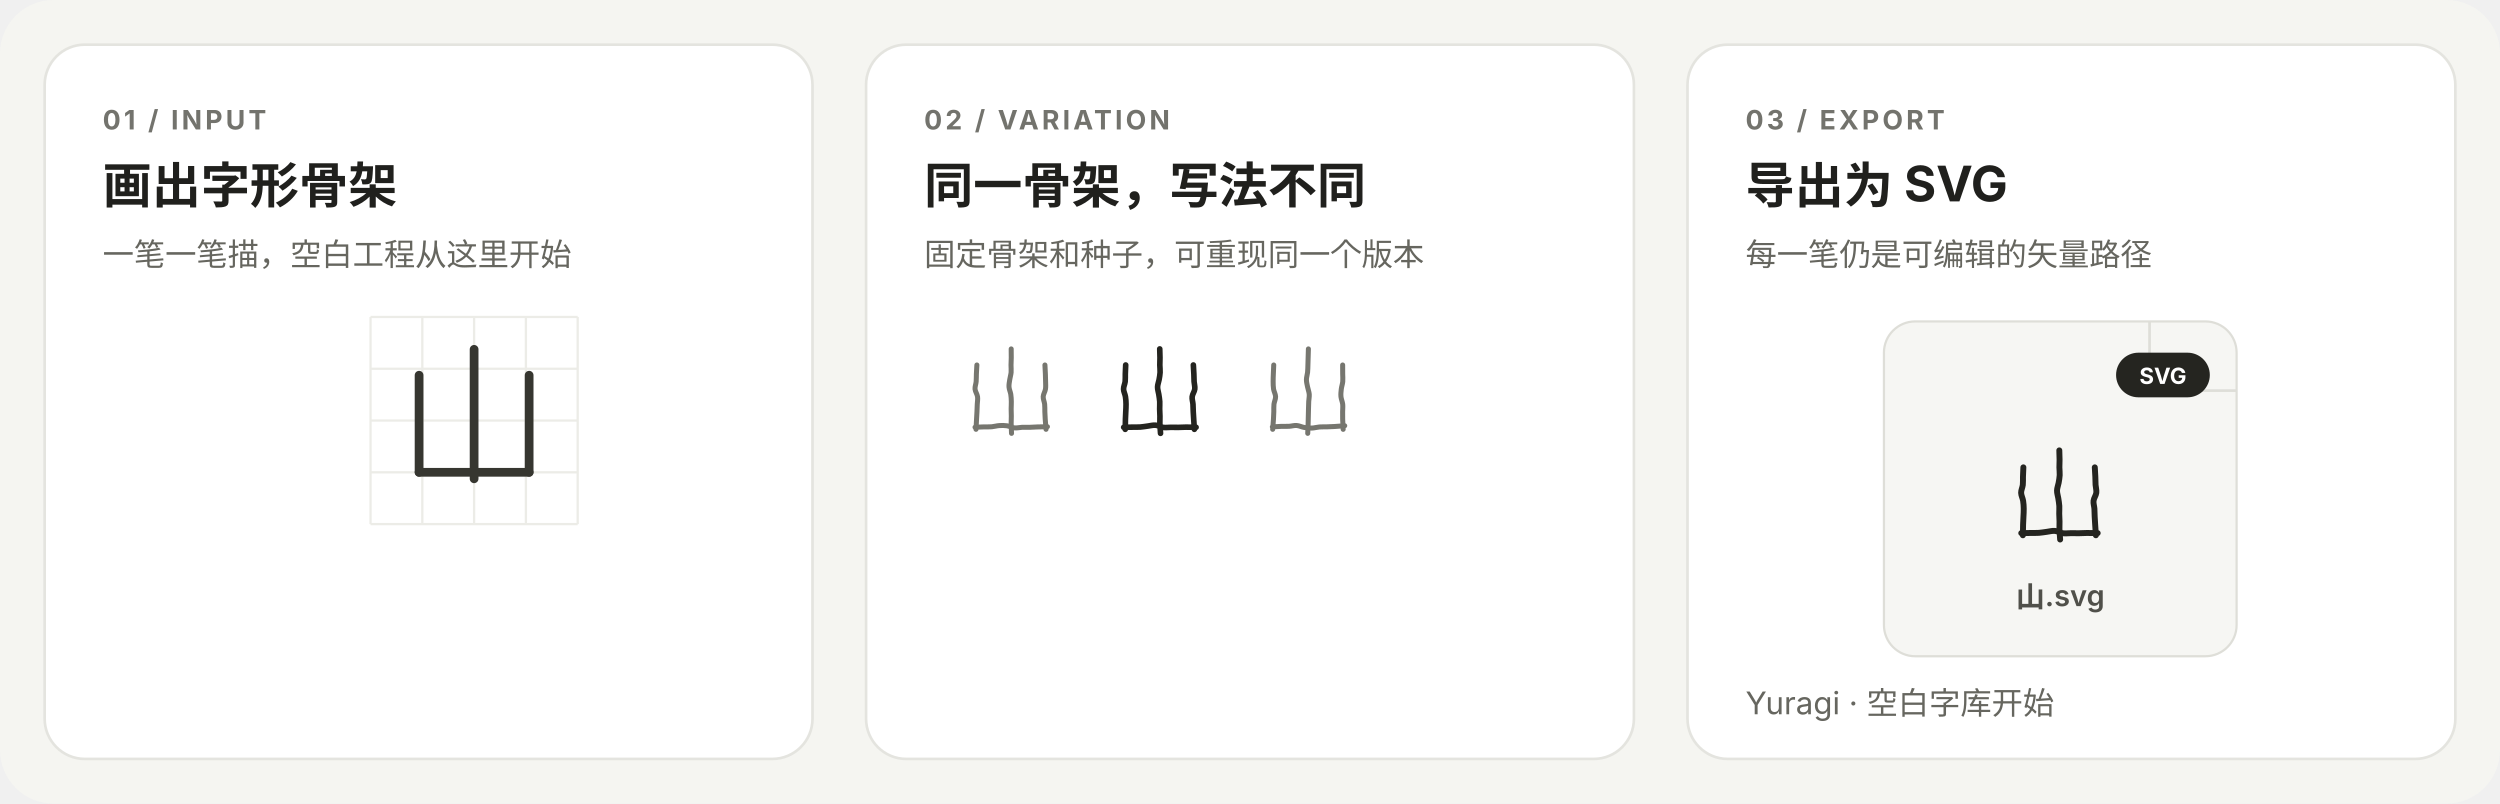
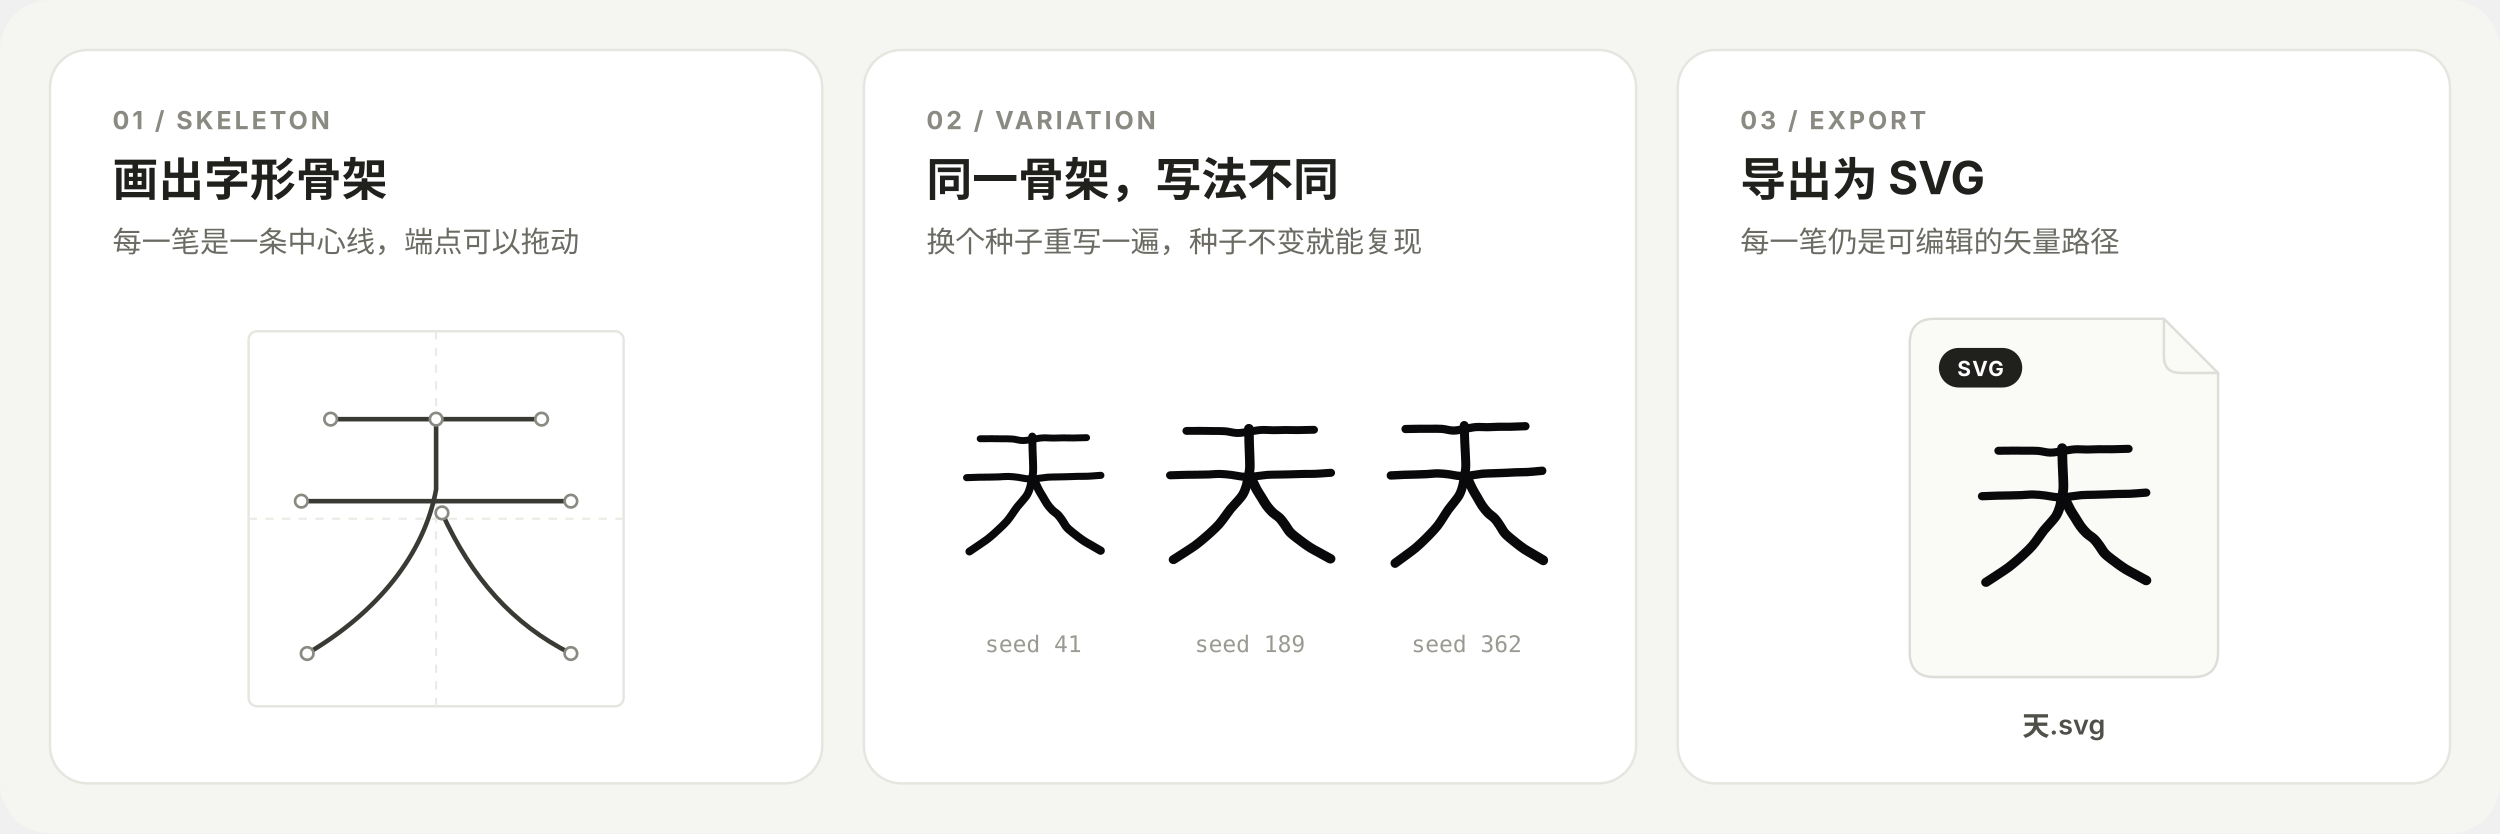
- <svg xmlns="http://www.w3.org/2000/svg" width="1120" height="360" viewBox="0 0 1120 360" role="img" aria-labelledby="title desc">
-   <defs>
-     <style>
-       text { font-family: -apple-system, BlinkMacSystemFont, "Segoe UI", sans-serif; }
-       .card { fill: #fff; stroke: #e4e4df; stroke-width: 1.2; }
-       .eyebrow { fill: #73736d; font-size: 12px; font-weight: 650; letter-spacing: 1.4px; }
-       .heading { fill: #20201d; font-size: 22px; font-weight: 650; }
-       .caption { fill: #66665f; font-size: 14px; }
-       .ink { fill: none; stroke: #24241f; stroke-width: 2.8; stroke-linecap: round; stroke-linejoin: round; }
-       .skeleton { fill: none; stroke: #363630; stroke-width: 2.7; stroke-linecap: round; stroke-linejoin: round; }
-       .secondary { fill: none; stroke: #76766f; stroke-width: 2.5; stroke-linecap: round; stroke-linejoin: round; }
-       .grid { stroke: #ecece7; stroke-width: .7; }
-       .fade-a, .fade-b, .fade-c, .fade-d, .variant-a, .variant-b, .variant-c, .export-card { opacity: 1; }
-       @media (prefers-reduced-motion: no-preference) {
-         .fade-a, .fade-b, .fade-c, .fade-d, .variant-a, .variant-b, .variant-c, .export-card { opacity: 0; animation-duration: 10s; animation-timing-function: cubic-bezier(.23,1,.32,1); animation-iteration-count: infinite; }
-         .fade-a { animation-name: strokeA; }
-         .fade-b { animation-name: strokeB; }
-         .fade-c { animation-name: strokeC; }
-         .fade-d { animation-name: strokeD; }
-         .variant-a { animation-name: variantA; }
-         .variant-b { animation-name: variantB; }
-         .variant-c { animation-name: variantC; }
-         .export-card { animation-name: exportIn; }
-         @keyframes strokeA { 0%, 2% { opacity: 0; } 6%, 72% { opacity: 1; } 86%, 100% { opacity: 0; } }
-         @keyframes strokeB { 0%, 8% { opacity: 0; } 12%, 72% { opacity: 1; } 86%, 100% { opacity: 0; } }
-         @keyframes strokeC { 0%, 14% { opacity: 0; } 18%, 72% { opacity: 1; } 86%, 100% { opacity: 0; } }
-         @keyframes strokeD { 0%, 20% { opacity: 0; } 24%, 72% { opacity: 1; } 86%, 100% { opacity: 0; } }
-         @keyframes variantA { 0%, 31% { opacity: 0; } 36%, 72% { opacity: 1; } 86%, 100% { opacity: 0; } }
-         @keyframes variantB { 0%, 38% { opacity: 0; } 43%, 72% { opacity: 1; } 86%, 100% { opacity: 0; } }
-         @keyframes variantC { 0%, 45% { opacity: 0; } 50%, 72% { opacity: 1; } 86%, 100% { opacity: 0; } }
-         @keyframes exportIn { 0%, 57% { opacity: 0; } 63%, 72% { opacity: 1; } 86%, 100% { opacity: 0; } }
-       }
-     </style>
-   </defs>
-   <rect width="1120" height="360" rx="24" fill="#f5f5f1" />
-   <rect class="card" x="20" y="20" width="344" height="320" rx="18" />
-   <rect class="card" x="388" y="20" width="344" height="320" rx="18" />
-   <rect class="card" x="756" y="20" width="344" height="320" rx="18" />
-   <text class="eyebrow" x="46" y="58">01 / INPUT</text>
-   <text class="heading" x="46" y="91">画出字形骨架</text>
-   <text class="caption" x="46" y="119">一笔一笔描，空白工程从这里开始</text>
-   <g transform="translate(166 142) scale(1.45)">
-     <path class="grid" d="M0 0H64M0 16H64M0 32H64M0 48H64M0 64H64M0 0V64M16 0V64M32 0V64M48 0V64M64 0V64" />
-     <path class="skeleton fade-a" d="M15 18V48" />
-     <path class="skeleton fade-b" d="M32 10V50" />
-     <path class="skeleton fade-c" d="M49 18V48" />
-     <path class="skeleton fade-d" d="M15 48H49" />
-   </g>
-   <text class="eyebrow" x="414" y="58">02 / VARIATION</text>
-   <text class="heading" x="414" y="91">同一骨架，写法不同</text>
-   <text class="caption" x="414" y="119">固定骨架和种子，可重现同一个版本</text>
-   <g transform="translate(424 148) scale(.9)">
-     <g class="variant-a" transform="translate(0 0)">
-       <path class="secondary" d="M15.16 17.24C15.15 17.35 15.15 17.35 15.11 18C15.07 18.75 14.96 20.5 14.91 21.75C14.85 23 14.91 24.25 14.8 25.5C14.69 26.75 14.13 28 14.24 29.25C14.36 30.5 15.3 31.75 15.48 33C15.67 34.25 15.4 35.5 15.35 36.75C15.3 38 15.26 39.25 15.2 40.5C15.14 41.75 15.06 43 14.99 44.25C14.92 45.5 14.83 47.16 14.79 48C14.75 48.84 14.73 49.05 14.72 49.26M32.24 9.24C32.24 9.35 32.24 9.35 32.24 10C32.25 10.73 32.29 12.42 32.27 13.64C32.26 14.85 32.16 16.06 32.15 17.27C32.14 18.48 32.3 19.7 32.2 20.91C32.09 22.12 31.69 23.33 31.51 24.55C31.34 25.76 31.06 26.97 31.15 28.18C31.23 29.39 31.83 30.61 32.03 31.82C32.22 33.03 32.27 34.24 32.3 35.45C32.33 36.67 32.22 37.88 32.22 39.09C32.22 40.3 32.3 41.52 32.3 42.73C32.3 43.94 32.21 45.15 32.22 46.36C32.23 47.58 32.32 49.18 32.35 50C32.38 50.82 32.39 51.05 32.4 51.27M49.03 17.24C49.04 17.35 49.04 17.35 49.07 18C49.11 18.75 49.21 20.5 49.26 21.75C49.3 23 49.35 24.25 49.36 25.5C49.37 26.75 49.5 28 49.3 29.25C49.1 30.5 48.24 31.75 48.17 33C48.1 34.25 48.75 35.5 48.89 36.75C49.03 38 48.94 39.25 48.99 40.5C49.04 41.75 49.1 43 49.18 44.25C49.26 45.5 49.41 47.16 49.48 48C49.54 48.84 49.56 49.05 49.58 49.26M14.24 48.22C14.35 48.21 14.35 48.21 15 48.19C15.76 48.16 17.52 48.09 18.78 48.05C20.04 48.02 21.3 48.1 22.56 47.99C23.81 47.88 25.07 47.48 26.33 47.4C27.59 47.32 28.85 47.31 30.11 47.5C31.37 47.69 32.63 48.42 33.89 48.55C35.15 48.68 36.41 48.31 37.67 48.26C38.93 48.21 40.19 48.29 41.44 48.26C42.7 48.23 43.96 48.13 45.22 48.08C46.48 48.04 48.16 48.01 49 47.99C49.84 47.97 50.06 47.97 50.27 47.96" />
+ <svg xmlns="http://www.w3.org/2000/svg" width="1200" height="400" viewBox="0 0 1200 400" role="img" aria-labelledby="title desc">
+   <style>
+     text { font-family: -apple-system, BlinkMacSystemFont, "Segoe UI", "PingFang SC", "Noto Sans SC", sans-serif; }
+     .card { fill: #fff; stroke: #e6e6e0; stroke-width: 1.2; }
+     .eyebrow { fill: #8a8a82; font-size: 12px; font-weight: 650; letter-spacing: 1.4px; }
+     .heading { fill: #20201d; font-size: 22px; font-weight: 650; }
+     .caption { fill: #6b6b64; font-size: 14px; }
+     .mono { fill: #9a9a92; stroke: none; font-size: 11px; font-family: ui-monospace, SFMono-Regular, Menlo, monospace; }
+     .file { fill: #50504a; font-size: 13px; font-weight: 600; }
+ .qs0{stroke-dasharray:38.44 50.44;animation:qs0k 10601ms linear infinite}@keyframes qs0k{0%,0.000%{stroke-dashoffset:44.44;animation-timing-function:cubic-bezier(0.455, 0.03, 0.515, 0.955)}1.426%,100%{stroke-dashoffset:0}}
+ .qs1{stroke-dasharray:48.84 60.84;animation:qs1k 10601ms linear infinite}@keyframes qs1k{0%,1.945%{stroke-dashoffset:54.84;animation-timing-function:cubic-bezier(0.455, 0.03, 0.515, 0.955)}3.768%,100%{stroke-dashoffset:0}}
+ .qs2{stroke-dasharray:51.68 63.68;animation:qs2k 10601ms linear infinite}@keyframes qs2k{0%,4.286%{stroke-dashoffset:57.68;animation-timing-function:cubic-bezier(0.455, 0.03, 0.515, 0.955)}6.217%,100%{stroke-dashoffset:0}}
+ .qs3{stroke-dasharray:35.56 47.56;animation:qs3k 10601ms linear infinite}@keyframes qs3k{0%,6.736%{stroke-dashoffset:41.56;animation-timing-function:cubic-bezier(0.455, 0.03, 0.515, 0.955)}8.052%,100%{stroke-dashoffset:0}}
+ .qs4{stroke-dasharray:40.79 52.79;animation:qs4k 10601ms linear infinite}@keyframes qs4k{0%,12.769%{stroke-dashoffset:46.79;animation-timing-function:cubic-bezier(0.455, 0.03, 0.515, 0.955)}14.285%,100%{stroke-dashoffset:0}}
+ .qs5{stroke-dasharray:51.18 63.18;animation:qs5k 10601ms linear infinite}@keyframes qs5k{0%,14.804%{stroke-dashoffset:57.18;animation-timing-function:cubic-bezier(0.455, 0.03, 0.515, 0.955)}16.715%,100%{stroke-dashoffset:0}}
+ .qs6{stroke-dasharray:54.05 66.05;animation:qs6k 10601ms linear infinite}@keyframes qs6k{0%,17.234%{stroke-dashoffset:60.05;animation-timing-function:cubic-bezier(0.455, 0.03, 0.515, 0.955)}19.255%,100%{stroke-dashoffset:0}}
+ .qs7{stroke-dasharray:37.96 49.96;animation:qs7k 10601ms linear infinite}@keyframes qs7k{0%,19.774%{stroke-dashoffset:43.96;animation-timing-function:cubic-bezier(0.455, 0.03, 0.515, 0.955)}21.182%,100%{stroke-dashoffset:0}}
+ .qs8{stroke-dasharray:40.79 52.79;animation:qs8k 10601ms linear infinite}@keyframes qs8k{0%,23.446%{stroke-dashoffset:46.79;animation-timing-function:cubic-bezier(0.455, 0.03, 0.515, 0.955)}24.962%,100%{stroke-dashoffset:0}}
+ .qs9{stroke-dasharray:51.18 63.18;animation:qs9k 10601ms linear infinite}@keyframes qs9k{0%,25.480%{stroke-dashoffset:57.18;animation-timing-function:cubic-bezier(0.455, 0.03, 0.515, 0.955)}27.392%,100%{stroke-dashoffset:0}}
+ .qs10{stroke-dasharray:54.05 66.05;animation:qs10k 10601ms linear infinite}@keyframes qs10k{0%,27.911%{stroke-dashoffset:60.05;animation-timing-function:cubic-bezier(0.455, 0.03, 0.515, 0.955)}29.932%,100%{stroke-dashoffset:0}}
+ .qs11{stroke-dasharray:37.96 49.96;animation:qs11k 10601ms linear infinite}@keyframes qs11k{0%,30.451%{stroke-dashoffset:43.96;animation-timing-function:cubic-bezier(0.455, 0.03, 0.515, 0.955)}31.858%,100%{stroke-dashoffset:0}}
+ .qs12{stroke-dasharray:40.79 52.79;animation:qs12k 10601ms linear infinite}@keyframes qs12k{0%,34.122%{stroke-dashoffset:46.79;animation-timing-function:cubic-bezier(0.455, 0.03, 0.515, 0.955)}35.638%,100%{stroke-dashoffset:0}}
+ .qs13{stroke-dasharray:51.18 63.18;animation:qs13k 10601ms linear infinite}@keyframes qs13k{0%,36.157%{stroke-dashoffset:57.18;animation-timing-function:cubic-bezier(0.455, 0.03, 0.515, 0.955)}38.069%,100%{stroke-dashoffset:0}}
+ .qs14{stroke-dasharray:54.05 66.05;animation:qs14k 10601ms linear infinite}@keyframes qs14k{0%,38.587%{stroke-dashoffset:60.05;animation-timing-function:cubic-bezier(0.455, 0.03, 0.515, 0.955)}40.609%,100%{stroke-dashoffset:0}}
+ .qs15{stroke-dasharray:37.96 49.96;animation:qs15k 10601ms linear infinite}@keyframes qs15k{0%,41.127%{stroke-dashoffset:43.96;animation-timing-function:cubic-bezier(0.455, 0.03, 0.515, 0.955)}42.535%,100%{stroke-dashoffset:0}}
+ .qs16{stroke-dasharray:40.79 52.79;animation:qs16k 10601ms linear infinite}@keyframes qs16k{0%,50.082%{stroke-dashoffset:46.79;animation-timing-function:cubic-bezier(0.455, 0.03, 0.515, 0.955)}51.597%,100%{stroke-dashoffset:0}}
+ .qs17{stroke-dasharray:51.18 63.18;animation:qs17k 10601ms linear infinite}@keyframes qs17k{0%,52.116%{stroke-dashoffset:57.18;animation-timing-function:cubic-bezier(0.455, 0.03, 0.515, 0.955)}54.028%,100%{stroke-dashoffset:0}}
+ .qs18{stroke-dasharray:54.05 66.05;animation:qs18k 10601ms linear infinite}@keyframes qs18k{0%,54.547%{stroke-dashoffset:60.05;animation-timing-function:cubic-bezier(0.455, 0.03, 0.515, 0.955)}56.568%,100%{stroke-dashoffset:0}}
+ .qs19{stroke-dasharray:37.96 49.96;animation:qs19k 10601ms linear infinite}@keyframes qs19k{0%,57.087%{stroke-dashoffset:43.96;animation-timing-function:cubic-bezier(0.455, 0.03, 0.515, 0.955)}58.494%,100%{stroke-dashoffset:0}}
+ .qr0{animation:qr0k 10601ms linear infinite}@keyframes qr0k{0%,0.000%{opacity:0;animation-timing-function:ease-out}1.887%,100%{opacity:1}}
+ .qr1{animation:qr1k 10601ms linear infinite}@keyframes qr1k{0%,0.294%{opacity:0;animation-timing-function:ease-out}2.181%,100%{opacity:1}}
+ .qr2{animation:qr2k 10601ms linear infinite}@keyframes qr2k{0%,1.945%{opacity:0;animation-timing-function:ease-out}3.832%,100%{opacity:1}}
+ .qr3{animation:qr3k 10601ms linear infinite}@keyframes qr3k{0%,2.636%{opacity:0;animation-timing-function:ease-out}4.522%,100%{opacity:1}}
+ .qr4{animation:qr4k 10601ms linear infinite}@keyframes qr4k{0%,4.286%{opacity:0;animation-timing-function:ease-out}6.173%,100%{opacity:1}}
+ .qr5{animation:qr5k 10601ms linear infinite}@keyframes qr5k{0%,5.085%{opacity:0;animation-timing-function:ease-out}6.972%,100%{opacity:1}}
+ .qr6{animation:qr6k 10601ms linear infinite}@keyframes qr6k{0%,6.736%{opacity:0;animation-timing-function:ease-out}8.622%,100%{opacity:1}}
+ .qr7{animation:qr7k 10601ms linear infinite}@keyframes qr7k{0%,6.920%{opacity:0;animation-timing-function:ease-out}8.807%,100%{opacity:1}}
+ .qr8{animation:qr8k 10601ms linear infinite}@keyframes qr8k{0%,47.252%{opacity:0;animation-timing-function:ease-out}50.270%,100%{opacity:1}}
+ .qlive{animation:qlivek 10601ms linear infinite}@keyframes qlivek{0%,88.680%{opacity:1}95.283%,100%{opacity:0}}
+ @media (prefers-reduced-motion:reduce){.qlive,.qlive *{animation:none!important;stroke-dasharray:none!important}}
+   </style>
+   <rect width="1200" height="400" rx="24" fill="#f5f5f1" />
+   <rect class="card" x="24.00" y="24" width="370.67" height="352" rx="18" />
+   <text class="eyebrow" x="54.00" y="62">01 / SKELETON</text>
+   <text class="heading" x="54.00" y="94">画出字形骨架</text>
+   <text class="caption" x="54.00" y="121">每一笔是一条中心线，端点可以拖动</text>
+   <rect class="card" x="414.67" y="24" width="370.67" height="352" rx="18" />
+   <text class="eyebrow" x="444.67" y="62">02 / VARIATION</text>
+   <text class="heading" x="444.67" y="94">同一骨架，写法不同</text>
+   <text class="caption" x="444.67" y="121">换个种子重写一遍，种子不变就能复现</text>
+   <rect class="card" x="805.33" y="24" width="370.67" height="352" rx="18" />
+   <text class="eyebrow" x="835.33" y="62">03 / EXPORT</text>
+   <text class="heading" x="835.33" y="94">导出为 SVG</text>
+   <text class="caption" x="835.33" y="121">每一笔仍是可编辑的矢量路径</text>
+   <rect x="119.33" y="159.00" width="180" height="180" rx="4" fill="none" stroke="#e6e6e0" stroke-width="1.2" />
+   <path d="M209.33 159.00 v180 M119.33 249.00 h180" stroke="#ebebe5" stroke-width="1" stroke-dasharray="4 4" />
+   <g class="qlive" transform="translate(119.33 159.00) scale(2.8125)">
+     <g fill="none" stroke="#3a3a35" stroke-width="0.782" stroke-linecap="round" stroke-linejoin="round">
+       <path class="qs0" d="M14 15 H50" />
+       <path class="qs1" d="M9 29 H55" />
+       <path class="qs2" d="M32 15 V27 C30 38 22 48 10 55" />
+       <path class="qs3" d="M33 31 C38 42 45 50 55 55" />
    </g>
-     <g class="variant-b" transform="translate(74 0)">
-       <path class="ink" d="M15.23 17.24C15.23 17.35 15.23 17.35 15.2 18C15.17 18.75 15.08 20.5 15.04 21.75C15 23 15.11 24.25 14.97 25.5C14.82 26.75 14.15 28 14.17 29.25C14.2 30.5 14.91 31.75 15.11 33C15.32 34.25 15.38 35.5 15.4 36.75C15.43 38 15.32 39.25 15.27 40.5C15.22 41.75 15.14 43 15.1 44.25C15.06 45.5 15.04 47.16 15.03 48C15.01 48.84 15 49.06 15 49.27M32.18 9.24C32.19 9.35 32.19 9.35 32.2 10C32.22 10.73 32.3 12.42 32.3 13.64C32.31 14.85 32.21 16.06 32.22 17.27C32.23 18.48 32.42 19.7 32.36 20.91C32.3 22.12 32.07 23.33 31.86 24.55C31.65 25.76 31.12 26.97 31.1 28.18C31.07 29.39 31.52 30.61 31.7 31.82C31.88 33.03 32.1 34.24 32.18 35.45C32.25 36.67 32.12 37.88 32.14 39.09C32.15 40.3 32.26 41.52 32.28 42.73C32.3 43.94 32.21 45.15 32.24 46.36C32.28 47.58 32.43 49.18 32.48 50C32.54 50.82 32.55 51.05 32.57 51.26M48.91 17.24C48.92 17.35 48.92 17.35 48.96 18C49 18.75 49.11 20.5 49.17 21.75C49.22 23 49.21 24.25 49.28 25.5C49.36 26.75 49.78 28 49.62 29.25C49.46 30.5 48.48 31.75 48.33 33C48.18 34.25 48.64 35.5 48.73 36.75C48.81 38 48.8 39.25 48.86 40.5C48.92 41.75 49.01 43 49.09 44.25C49.16 45.5 49.28 47.16 49.34 48C49.4 48.84 49.41 49.05 49.42 49.26M14.24 48.25C14.35 48.25 14.35 48.25 15 48.24C15.76 48.23 17.52 48.2 18.78 48.18C20.04 48.16 21.3 48.21 22.56 48.12C23.81 48.03 25.07 47.79 26.33 47.63C27.59 47.48 28.85 47.09 30.11 47.2C31.37 47.32 32.63 48.13 33.89 48.31C35.15 48.48 36.41 48.27 37.67 48.27C38.93 48.27 40.19 48.31 41.44 48.3C42.7 48.28 43.96 48.19 45.22 48.18C46.48 48.17 48.16 48.22 49 48.23C49.84 48.24 50.06 48.24 50.27 48.24" />
-     </g>
-     <g class="variant-c" transform="translate(148 0)">
-       <path class="secondary" d="M14.92 17.24C14.92 17.35 14.92 17.35 14.89 18C14.86 18.75 14.77 20.5 14.73 21.75C14.68 23 14.61 24.25 14.63 25.5C14.65 26.75 14.64 28 14.84 29.25C15.04 30.5 15.81 31.75 15.85 33C15.88 34.25 15.19 35.5 15.04 36.75C14.89 38 15 39.25 14.96 40.5C14.92 41.75 14.87 43 14.79 44.25C14.71 45.5 14.56 47.16 14.5 48C14.43 48.84 14.42 49.05 14.4 49.26M32.18 9.24C32.18 9.35 32.18 9.35 32.16 10C32.14 10.73 32.09 12.42 32.05 13.64C32.01 14.85 31.98 16.06 31.94 17.27C31.89 18.48 31.9 19.7 31.77 20.91C31.65 22.12 31.2 23.33 31.2 24.55C31.2 25.76 31.53 26.97 31.77 28.18C32 29.39 32.5 30.61 32.6 31.82C32.69 33.03 32.4 34.24 32.34 35.45C32.28 36.67 32.26 37.88 32.23 39.09C32.2 40.3 32.17 41.52 32.14 42.73C32.11 43.94 32.09 45.15 32.05 46.36C32.01 47.58 31.93 49.18 31.9 50C31.87 50.82 31.86 51.05 31.85 51.27M49.23 17.24C49.23 17.35 49.23 17.35 49.23 18C49.23 18.75 49.24 20.5 49.25 21.75C49.26 23 49.4 24.25 49.28 25.5C49.16 26.75 48.69 28 48.55 29.25C48.4 30.5 48.27 31.75 48.39 33C48.51 34.25 49.11 35.5 49.25 36.75C49.39 38 49.22 39.25 49.22 40.5C49.22 41.75 49.21 43 49.24 44.25C49.28 45.5 49.39 47.16 49.43 48C49.47 48.84 49.48 49.05 49.49 49.27M14.24 48.02C14.35 48.02 14.35 48.02 15 47.99C15.76 47.95 17.52 47.83 18.78 47.79C20.04 47.75 21.3 47.83 22.56 47.76C23.81 47.69 25.07 47.26 26.33 47.36C27.59 47.45 28.85 48.12 30.11 48.33C31.37 48.55 32.63 48.68 33.89 48.64C35.15 48.6 36.41 48.19 37.67 48.09C38.93 47.99 40.19 48.06 41.44 48.02C42.7 47.98 43.96 47.94 45.22 47.86C46.48 47.79 48.16 47.64 49 47.58C49.84 47.51 50.05 47.5 50.26 47.48" />
+     <g fill="#fff" stroke="#8a8a82" stroke-width="0.462">
+       <circle class="qr0" cx="14.00" cy="15.00" r="1.07" />
+       <circle class="qr1" cx="50.00" cy="15.00" r="1.07" />
+       <circle class="qr2" cx="9.00" cy="29.00" r="1.07" />
+       <circle class="qr3" cx="55.00" cy="29.00" r="1.07" />
+       <circle class="qr4" cx="32.00" cy="15.00" r="1.07" />
+       <circle class="qr5" cx="10.00" cy="55.00" r="1.07" />
+       <circle class="qr6" cx="33.00" cy="31.00" r="1.07" />
+       <circle class="qr7" cx="55.00" cy="55.00" r="1.07" />
    </g>
  </g>
-   <text class="eyebrow" x="782" y="58">03 / EXPORT</text>
-   <text class="heading" x="782" y="91">导出为 SVG</text>
-   <text class="caption" x="782" y="119">每一笔仍是可编辑的矢量路径</text>
-   <g class="export-card" transform="translate(844 144)">
-     <rect x="0" y="0" width="158" height="150" rx="14" fill="#f6f6f3" stroke="#deded8" />
-     <path d="M119 0V31H158" fill="none" stroke="#deded8" stroke-width="1.2" />
-     <rect x="104" y="14" width="42" height="20" rx="10" fill="#252520" />
-     <text x="125" y="28" text-anchor="middle" font-size="10" font-weight="700" fill="#fff">SVG</text>
-     <g transform="translate(48 49) scale(.95)">
-       <path class="ink" d="M15.23 17.24C15.23 17.35 15.23 17.35 15.2 18C15.17 18.75 15.08 20.5 15.04 21.75C15 23 15.11 24.25 14.97 25.5C14.82 26.75 14.15 28 14.17 29.25C14.2 30.5 14.91 31.75 15.11 33C15.32 34.25 15.38 35.5 15.4 36.75C15.43 38 15.32 39.25 15.27 40.5C15.22 41.75 15.14 43 15.1 44.25C15.06 45.5 15.04 47.16 15.03 48C15.01 48.84 15 49.06 15 49.27M32.18 9.24C32.19 9.35 32.19 9.35 32.2 10C32.22 10.73 32.3 12.42 32.3 13.64C32.31 14.85 32.21 16.06 32.22 17.27C32.23 18.48 32.42 19.7 32.36 20.91C32.3 22.12 32.07 23.33 31.86 24.55C31.65 25.76 31.12 26.97 31.1 28.18C31.07 29.39 31.52 30.61 31.7 31.82C31.88 33.03 32.1 34.24 32.18 35.45C32.25 36.67 32.12 37.88 32.14 39.09C32.15 40.3 32.26 41.52 32.28 42.73C32.3 43.94 32.21 45.15 32.24 46.36C32.28 47.58 32.43 49.18 32.48 50C32.54 50.82 32.55 51.05 32.57 51.26M48.91 17.24C48.92 17.35 48.92 17.35 48.96 18C49 18.75 49.11 20.5 49.17 21.75C49.22 23 49.21 24.25 49.28 25.5C49.36 26.75 49.78 28 49.62 29.25C49.46 30.5 48.48 31.75 48.33 33C48.18 34.25 48.64 35.5 48.73 36.75C48.81 38 48.8 39.25 48.86 40.5C48.92 41.75 49.01 43 49.09 44.25C49.16 45.5 49.28 47.16 49.34 48C49.4 48.84 49.41 49.05 49.42 49.26M14.24 48.25C14.35 48.25 14.35 48.25 15 48.24C15.76 48.23 17.52 48.2 18.78 48.18C20.04 48.16 21.3 48.21 22.56 48.12C23.81 48.03 25.07 47.79 26.33 47.63C27.59 47.48 28.85 47.09 30.11 47.2C31.37 47.32 32.63 48.13 33.89 48.31C35.15 48.48 36.41 48.27 37.67 48.27C38.93 48.27 40.19 48.31 41.44 48.3C42.7 48.28 43.96 48.19 45.22 48.18C46.48 48.17 48.16 48.22 49 48.23C49.84 48.24 50.06 48.24 50.27 48.24" />
+   <g class="qlive" fill="none" stroke="#09090B" stroke-linecap="round" stroke-linejoin="round">
+     <g transform="translate(496.00 237.00) scale(1.4375) translate(-31.63 -33.86)" stroke-width="2.8">
+       <g transform="translate(31.56 32.47) rotate(-0.54) scale(0.931 0.9177) translate(-32.00 -33.50)">
+         <path class="qs4" d="M13.2 14.82C13.32 14.82 13.32 14.82 14 14.82C14.73 14.83 16.4 14.83 17.6 14.84C18.8 14.86 20 14.88 21.2 14.92C22.4 14.95 23.6 14.91 24.8 15.03C26 15.15 27.2 15.6 28.4 15.63C29.6 15.66 30.8 15.36 32 15.21C33.2 15.06 34.4 14.77 35.6 14.71C36.8 14.65 38 14.82 39.2 14.83C40.4 14.85 41.6 14.78 42.8 14.78C44 14.79 45.2 14.86 46.4 14.86C47.6 14.87 49.18 14.82 50 14.81C50.82 14.8 51.11 14.8 51.33 14.79" stroke-width="2.52" />
+         <path class="qs5" d="M8.2 28.93C8.32 28.93 8.32 28.93 9 28.91C9.72 28.89 11.36 28.84 12.54 28.82C13.72 28.8 14.9 28.82 16.08 28.81C17.26 28.81 18.44 28.81 19.62 28.77C20.79 28.74 21.97 28.59 23.15 28.63C24.33 28.66 25.51 28.83 26.69 28.99C27.87 29.15 29.05 29.51 30.23 29.58C31.41 29.66 32.59 29.55 33.77 29.46C34.95 29.37 36.13 29.12 37.31 29.04C38.49 28.96 39.67 29 40.85 28.98C42.03 28.97 43.21 28.96 44.38 28.93C45.56 28.91 46.74 28.85 47.92 28.84C49.1 28.82 50.28 28.87 51.46 28.84C52.64 28.81 54.19 28.68 55 28.63C55.81 28.58 56.11 28.56 56.33 28.55" stroke-width="2.576" />
+         <path class="qs6" d="M31.88 14.2C31.88 14.31 31.88 14.31 31.89 15C31.9 15.8 31.91 17.67 31.93 19C31.96 20.33 32.02 21.67 32.04 23C32.06 24.33 32.14 25.88 32.05 27C31.97 28.13 31.71 28.84 31.53 29.77C31.35 30.7 31.24 31.66 30.97 32.58C30.69 33.49 30.37 34.42 29.89 35.26C29.41 36.1 28.72 36.84 28.09 37.6C27.47 38.37 26.77 39.07 26.17 39.84C25.56 40.62 25.05 41.46 24.46 42.27C23.88 43.09 23.31 43.94 22.64 44.72C21.98 45.5 21.23 46.22 20.48 46.95C19.73 47.69 18.94 48.41 18.14 49.12C17.33 49.84 16.51 50.56 15.64 51.24C14.77 51.91 13.83 52.52 12.9 53.16C11.96 53.8 10.71 54.63 10.05 55.08C9.39 55.52 9.13 55.7 8.94 55.82" stroke-width="2.856" />
+         <path class="qs7" d="M32.51 30.35C32.57 30.47 32.58 30.5 32.85 31.07C33.11 31.65 33.65 32.91 34.1 33.79C34.55 34.66 35.07 35.48 35.55 36.32C36.03 37.15 36.45 38.02 36.98 38.79C37.51 39.57 38.09 40.31 38.74 40.98C39.38 41.65 40.23 42.14 40.85 42.8C41.46 43.46 41.93 44.22 42.44 44.97C42.95 45.71 43.33 46.59 43.9 47.28C44.47 47.98 45.19 48.53 45.86 49.12C46.54 49.71 47.23 50.27 47.95 50.82C48.66 51.37 49.37 51.92 50.13 52.43C50.88 52.93 51.68 53.37 52.47 53.84C53.26 54.32 54.27 54.91 54.86 55.27C55.45 55.62 55.81 55.84 56 55.95" stroke-width="3.024" />
+       </g>
    </g>
-     <text x="79" y="128" text-anchor="middle" fill="#50504a" font-size="13" font-weight="600">山.svg</text>
+     <text class="mono" x="496.00" y="313.00" text-anchor="middle">seed 41</text>
+     <g transform="translate(600.00 237.00) scale(1.4375) translate(-33.05 -34.52)" stroke-width="2.8">
+       <g transform="translate(32.98 32.93) rotate(-0.46) scale(1.1133 1.0475) translate(-32.00 -33.50)">
+         <path class="qs8" d="M13.2 14.82C13.32 14.82 13.32 14.82 14 14.82C14.73 14.83 16.4 14.83 17.6 14.84C18.8 14.86 20 14.88 21.2 14.92C22.4 14.95 23.6 14.91 24.8 15.03C26 15.15 27.2 15.6 28.4 15.63C29.6 15.66 30.8 15.36 32 15.21C33.2 15.06 34.4 14.77 35.6 14.71C36.8 14.65 38 14.82 39.2 14.83C40.4 14.85 41.6 14.78 42.8 14.78C44 14.79 45.2 14.86 46.4 14.86C47.6 14.87 49.18 14.82 50 14.81C50.82 14.8 51.11 14.8 51.33 14.79" stroke-width="2.52" />
+         <path class="qs9" d="M8.2 28.93C8.32 28.93 8.32 28.93 9 28.91C9.72 28.89 11.36 28.84 12.54 28.82C13.72 28.8 14.9 28.82 16.08 28.81C17.26 28.81 18.44 28.81 19.62 28.77C20.79 28.74 21.97 28.59 23.15 28.63C24.33 28.66 25.51 28.83 26.69 28.99C27.87 29.15 29.05 29.51 30.23 29.58C31.41 29.66 32.59 29.55 33.77 29.46C34.95 29.37 36.13 29.12 37.31 29.04C38.49 28.96 39.67 29 40.85 28.98C42.03 28.97 43.21 28.96 44.38 28.93C45.56 28.91 46.74 28.85 47.92 28.84C49.1 28.82 50.28 28.87 51.46 28.84C52.64 28.81 54.19 28.68 55 28.63C55.81 28.58 56.11 28.56 56.33 28.55" stroke-width="2.576" />
+         <path class="qs10" d="M31.88 14.2C31.88 14.31 31.88 14.31 31.89 15C31.9 15.8 31.91 17.67 31.93 19C31.96 20.33 32.02 21.67 32.04 23C32.06 24.33 32.14 25.88 32.05 27C31.97 28.13 31.71 28.84 31.53 29.77C31.35 30.7 31.24 31.66 30.97 32.58C30.69 33.49 30.37 34.42 29.89 35.26C29.41 36.1 28.72 36.84 28.09 37.6C27.47 38.37 26.77 39.07 26.17 39.84C25.56 40.62 25.05 41.46 24.46 42.27C23.88 43.09 23.31 43.94 22.64 44.72C21.98 45.5 21.23 46.22 20.48 46.95C19.73 47.69 18.94 48.41 18.14 49.12C17.33 49.84 16.51 50.56 15.64 51.24C14.77 51.91 13.83 52.52 12.9 53.16C11.96 53.8 10.71 54.63 10.05 55.08C9.39 55.52 9.13 55.7 8.94 55.82" stroke-width="2.856" />
+         <path class="qs11" d="M32.51 30.35C32.57 30.47 32.58 30.5 32.85 31.07C33.11 31.65 33.65 32.91 34.1 33.79C34.55 34.66 35.07 35.48 35.55 36.32C36.03 37.15 36.45 38.02 36.98 38.79C37.51 39.57 38.09 40.31 38.74 40.98C39.38 41.65 40.23 42.14 40.85 42.8C41.46 43.46 41.93 44.22 42.44 44.97C42.95 45.71 43.33 46.59 43.9 47.28C44.47 47.98 45.19 48.53 45.86 49.12C46.54 49.71 47.23 50.27 47.95 50.82C48.66 51.37 49.37 51.92 50.13 52.43C50.88 52.93 51.68 53.37 52.47 53.84C53.26 54.32 54.27 54.91 54.86 55.27C55.45 55.62 55.81 55.84 56 55.95" stroke-width="3.024" />
+       </g>
+     </g>
+     <text class="mono" x="600.00" y="313.00" text-anchor="middle">seed 189</text>
+     <g transform="translate(704.00 237.00) scale(1.4375) translate(-31.42 -32.74)" stroke-width="2.8">
+       <g transform="translate(31.21 31.05) rotate(-1.30) scale(1.0524 1.0908) translate(-32.00 -33.50)">
+         <path class="qs12" d="M13.2 14.82C13.32 14.82 13.32 14.82 14 14.82C14.73 14.83 16.4 14.83 17.6 14.84C18.8 14.86 20 14.88 21.2 14.92C22.4 14.95 23.6 14.91 24.8 15.03C26 15.15 27.2 15.6 28.4 15.63C29.6 15.66 30.8 15.36 32 15.21C33.2 15.06 34.4 14.77 35.6 14.71C36.8 14.65 38 14.82 39.2 14.83C40.4 14.85 41.6 14.78 42.8 14.78C44 14.79 45.2 14.86 46.4 14.86C47.6 14.87 49.18 14.82 50 14.81C50.82 14.8 51.11 14.8 51.33 14.79" stroke-width="2.52" />
+         <path class="qs13" d="M8.2 28.93C8.32 28.93 8.32 28.93 9 28.91C9.72 28.89 11.36 28.84 12.54 28.82C13.72 28.8 14.9 28.82 16.08 28.81C17.26 28.81 18.44 28.81 19.62 28.77C20.79 28.74 21.97 28.59 23.15 28.63C24.33 28.66 25.51 28.83 26.69 28.99C27.87 29.15 29.05 29.51 30.23 29.58C31.41 29.66 32.59 29.55 33.77 29.46C34.95 29.37 36.13 29.12 37.31 29.04C38.49 28.96 39.67 29 40.85 28.98C42.03 28.97 43.21 28.96 44.38 28.93C45.56 28.91 46.74 28.85 47.92 28.84C49.1 28.82 50.28 28.87 51.46 28.84C52.64 28.81 54.19 28.68 55 28.63C55.81 28.58 56.11 28.56 56.33 28.55" stroke-width="2.576" />
+         <path class="qs14" d="M31.88 14.2C31.88 14.31 31.88 14.31 31.89 15C31.9 15.8 31.91 17.67 31.93 19C31.96 20.33 32.02 21.67 32.04 23C32.06 24.33 32.14 25.88 32.05 27C31.97 28.13 31.71 28.84 31.53 29.77C31.35 30.7 31.24 31.66 30.97 32.58C30.69 33.49 30.37 34.42 29.89 35.26C29.41 36.1 28.72 36.84 28.09 37.6C27.47 38.37 26.77 39.07 26.17 39.84C25.56 40.62 25.05 41.46 24.46 42.27C23.88 43.09 23.31 43.94 22.64 44.72C21.98 45.5 21.23 46.22 20.48 46.95C19.73 47.69 18.94 48.41 18.14 49.12C17.33 49.84 16.51 50.56 15.64 51.24C14.77 51.91 13.83 52.52 12.9 53.16C11.96 53.8 10.71 54.63 10.05 55.08C9.39 55.52 9.13 55.7 8.94 55.82" stroke-width="2.856" />
+         <path class="qs15" d="M32.51 30.35C32.57 30.47 32.58 30.5 32.85 31.07C33.11 31.65 33.65 32.91 34.1 33.79C34.55 34.66 35.07 35.48 35.55 36.32C36.03 37.15 36.45 38.02 36.98 38.79C37.51 39.57 38.09 40.31 38.74 40.98C39.38 41.65 40.23 42.14 40.85 42.8C41.46 43.46 41.93 44.22 42.44 44.97C42.95 45.71 43.33 46.59 43.9 47.28C44.47 47.98 45.19 48.53 45.86 49.12C46.54 49.71 47.23 50.27 47.95 50.82C48.66 51.37 49.37 51.92 50.13 52.43C50.88 52.93 51.68 53.37 52.47 53.84C53.26 54.32 54.27 54.91 54.86 55.27C55.45 55.62 55.81 55.84 56 55.95" stroke-width="3.024" />
+       </g>
+     </g>
+     <text class="mono" x="704.00" y="313.00" text-anchor="middle">seed 362</text>
  </g>
-   <text class="caption" x="782" y="320">Yuragi · 空白字库开始</text>
+   <g class="qlive">
+     <g class="qr8">
+       <path d="M916.667 165 Q916.667 153 928.667 153 H1038.667 L1064.667 179 V313 Q1064.667 325 1052.667 325 H928.667 Q916.667 325 916.667 313 Z" fill="#fafaf7" stroke="#deded8" stroke-width="1.2" />
+       <path d="M1038.667 153 V171 Q1038.667 179 1046.667 179 H1064.667" fill="none" stroke="#deded8" stroke-width="1.2" />
+       <rect x="930.667" y="167" width="40" height="19" rx="9.5" fill="#20201d" />
+       <text x="950.667" y="180.5" text-anchor="middle" font-size="10" font-weight="700" letter-spacing=".6" fill="#fff">SVG</text>
+       <text class="file" x="990.667" y="353" text-anchor="middle">天.svg</text>
+     </g>
+     <g transform="translate(990.6667 247) scale(1.5) translate(-33.12 -34.34)" fill="none" stroke="#09090B" stroke-width="2.8" stroke-linecap="round" stroke-linejoin="round">
+       <g transform="translate(32.98 32.77) rotate(-0.83) scale(1.0889 1.0249) translate(-32.00 -33.50)">
+         <path class="qs16" d="M13.2 14.82C13.32 14.82 13.32 14.82 14 14.82C14.73 14.83 16.4 14.83 17.6 14.84C18.8 14.86 20 14.88 21.2 14.92C22.4 14.95 23.6 14.91 24.8 15.03C26 15.15 27.2 15.6 28.4 15.63C29.6 15.66 30.8 15.36 32 15.21C33.2 15.06 34.4 14.77 35.6 14.71C36.8 14.65 38 14.82 39.2 14.83C40.4 14.85 41.6 14.78 42.8 14.78C44 14.79 45.2 14.86 46.4 14.86C47.6 14.87 49.18 14.82 50 14.81C50.82 14.8 51.11 14.8 51.33 14.79" stroke-width="2.52" />
+         <path class="qs17" d="M8.2 28.93C8.32 28.93 8.32 28.93 9 28.91C9.72 28.89 11.36 28.84 12.54 28.82C13.72 28.8 14.9 28.82 16.08 28.81C17.26 28.81 18.44 28.81 19.62 28.77C20.79 28.74 21.97 28.59 23.15 28.63C24.33 28.66 25.51 28.83 26.69 28.99C27.87 29.15 29.05 29.51 30.23 29.58C31.41 29.66 32.59 29.55 33.77 29.46C34.95 29.37 36.13 29.12 37.31 29.04C38.49 28.96 39.67 29 40.85 28.98C42.03 28.97 43.21 28.96 44.38 28.93C45.56 28.91 46.74 28.85 47.92 28.84C49.1 28.82 50.28 28.87 51.46 28.84C52.64 28.81 54.19 28.68 55 28.63C55.81 28.58 56.11 28.56 56.33 28.55" stroke-width="2.576" />
+         <path class="qs18" d="M31.88 14.2C31.88 14.31 31.88 14.31 31.89 15C31.9 15.8 31.91 17.67 31.93 19C31.96 20.33 32.02 21.67 32.04 23C32.06 24.33 32.14 25.88 32.05 27C31.97 28.13 31.71 28.84 31.53 29.77C31.35 30.7 31.24 31.66 30.97 32.58C30.69 33.49 30.37 34.42 29.89 35.26C29.41 36.1 28.72 36.84 28.09 37.6C27.47 38.37 26.77 39.07 26.17 39.84C25.56 40.62 25.05 41.46 24.46 42.27C23.88 43.09 23.31 43.94 22.64 44.72C21.98 45.5 21.23 46.22 20.48 46.95C19.73 47.69 18.94 48.41 18.14 49.12C17.33 49.84 16.51 50.56 15.64 51.24C14.77 51.91 13.83 52.52 12.9 53.16C11.96 53.8 10.71 54.63 10.05 55.08C9.39 55.52 9.13 55.7 8.94 55.82" stroke-width="2.856" />
+         <path class="qs19" d="M32.51 30.35C32.57 30.47 32.58 30.5 32.85 31.07C33.11 31.65 33.65 32.91 34.1 33.79C34.55 34.66 35.07 35.48 35.55 36.32C36.03 37.15 36.45 38.02 36.98 38.79C37.51 39.57 38.09 40.31 38.74 40.98C39.38 41.65 40.23 42.14 40.85 42.8C41.46 43.46 41.93 44.22 42.44 44.97C42.95 45.71 43.33 46.59 43.9 47.28C44.47 47.98 45.19 48.53 45.86 49.12C46.54 49.71 47.23 50.27 47.95 50.82C48.66 51.37 49.37 51.92 50.13 52.43C50.88 52.93 51.68 53.37 52.47 53.84C53.26 54.32 54.27 54.91 54.86 55.27C55.45 55.62 55.81 55.84 56 55.95" stroke-width="3.024" />
+       </g>
+     </g>
+   </g>
</svg>
